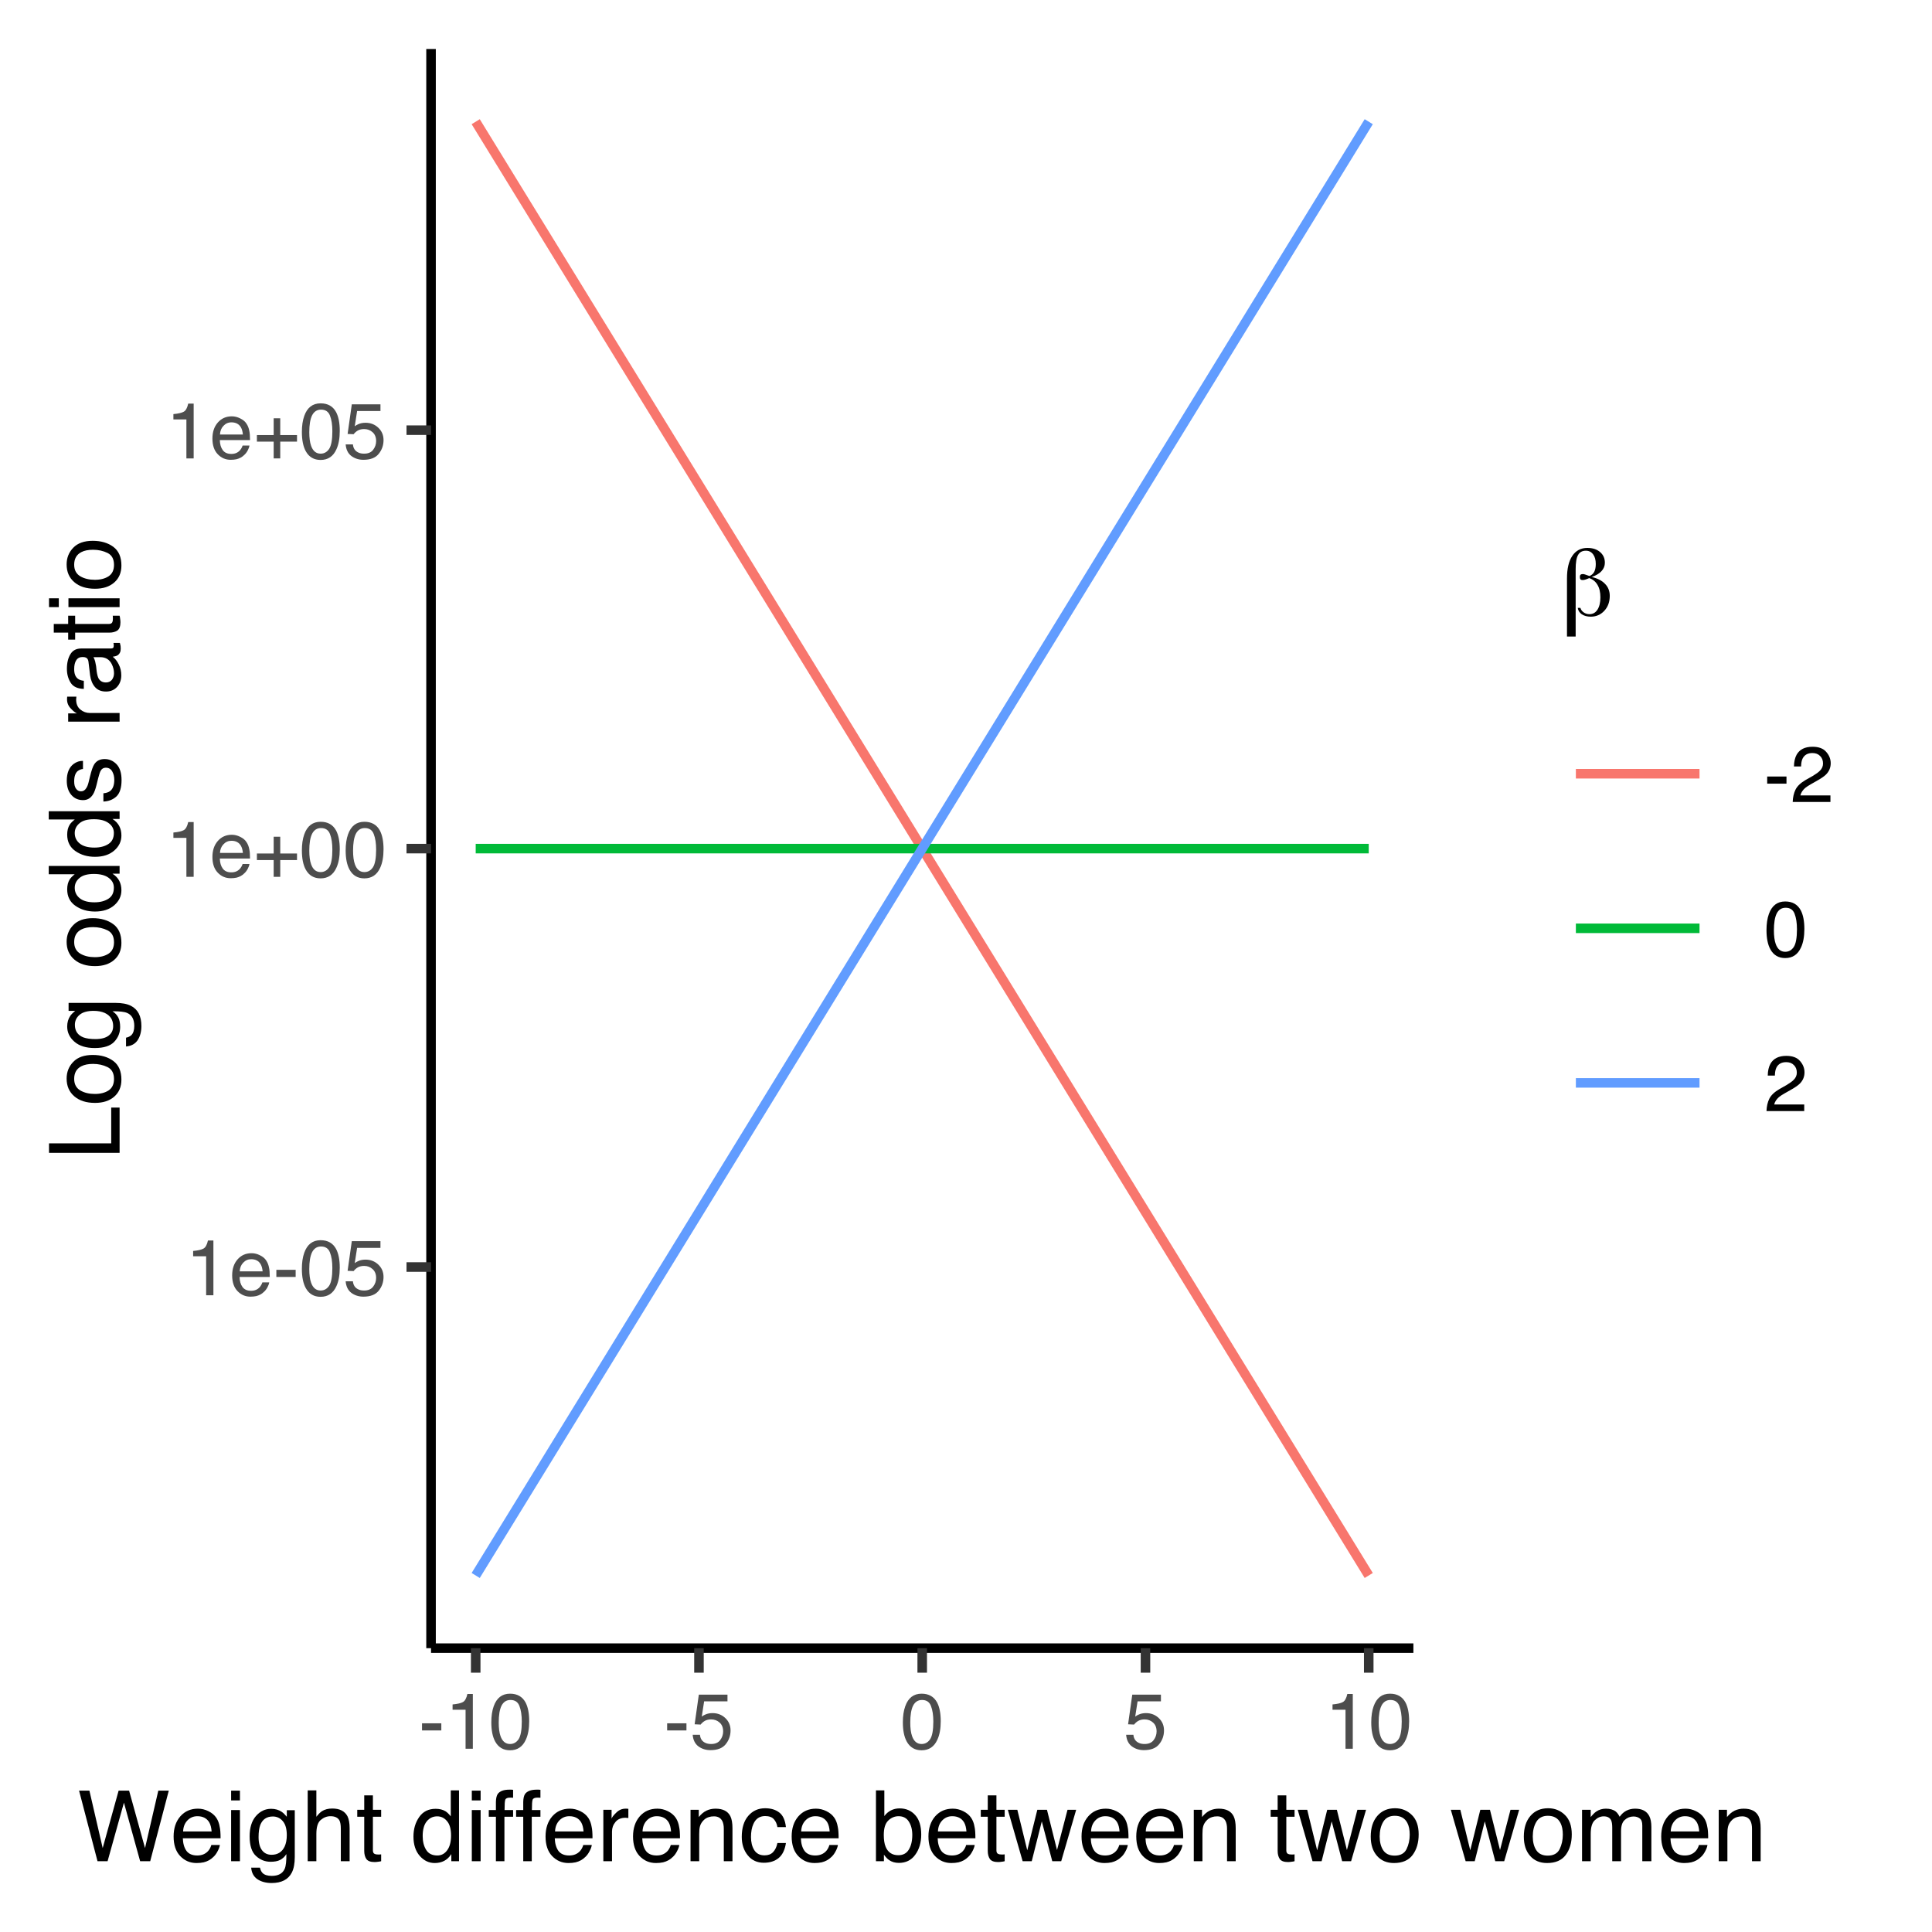
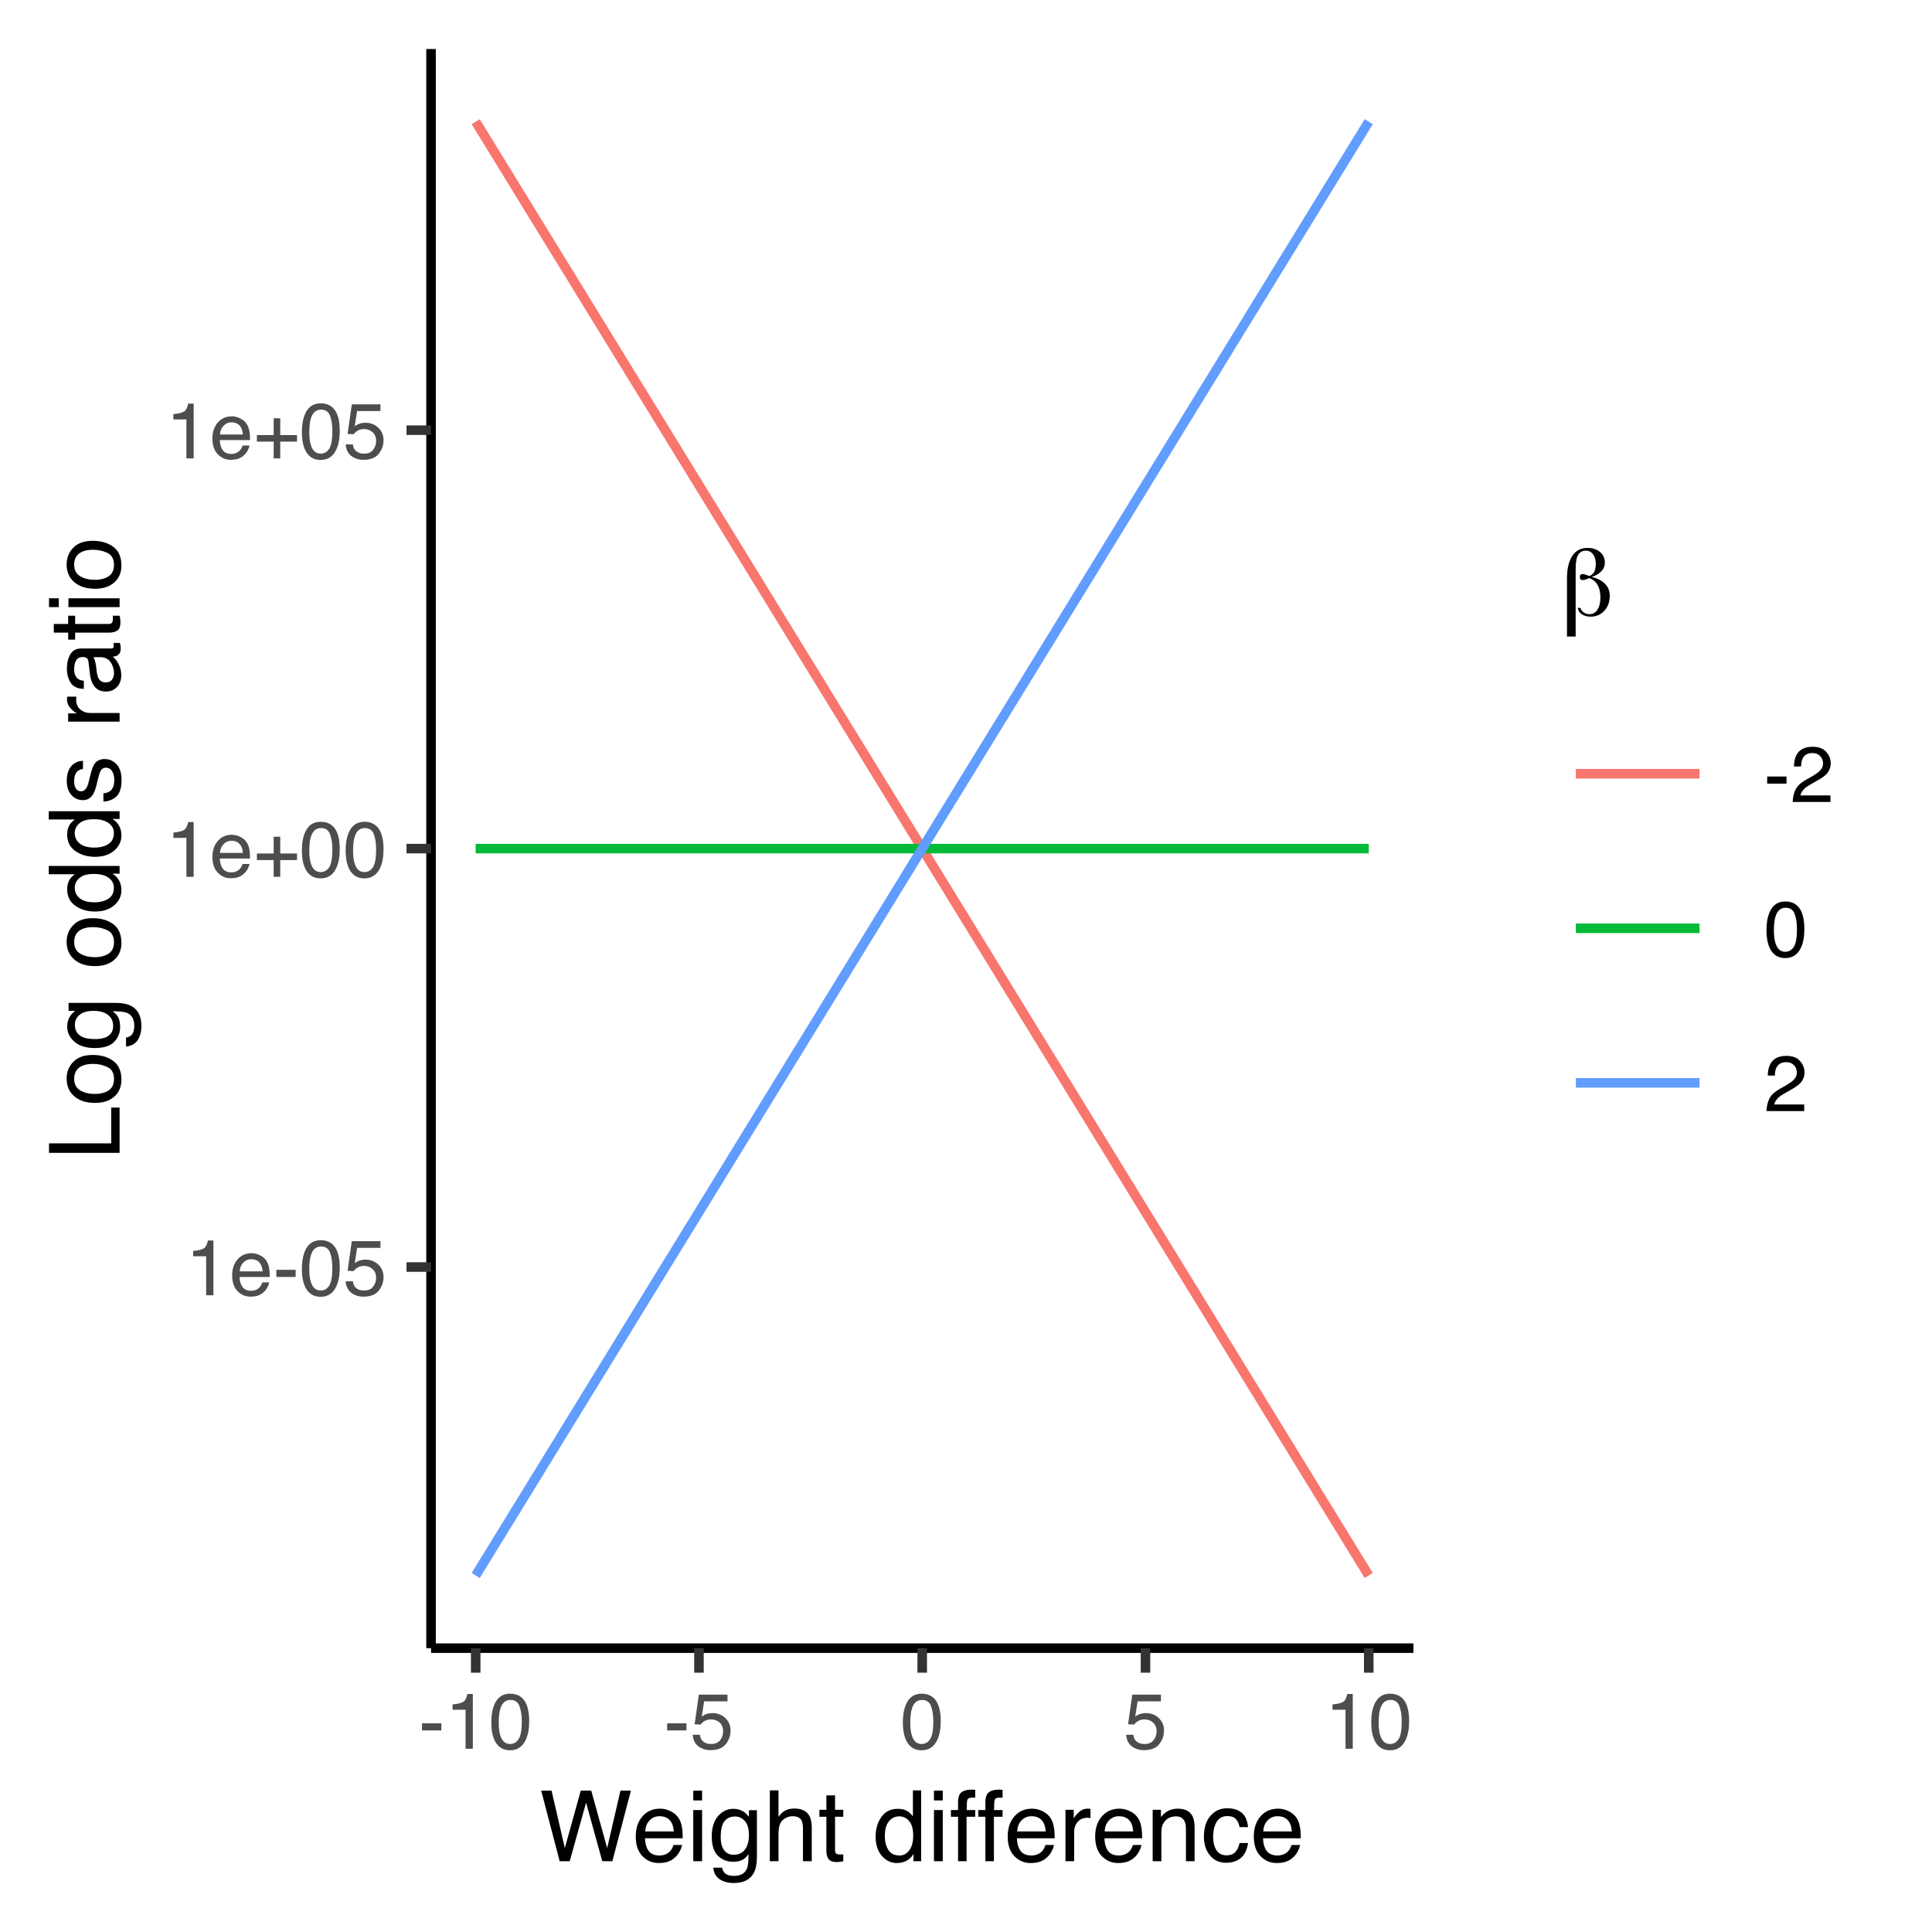
<svg xmlns="http://www.w3.org/2000/svg" xmlns:xlink="http://www.w3.org/1999/xlink" width="216pt" height="216pt" viewBox="0 0 216 216" version="1.1">
  <defs>
    <g>
      <symbol overflow="visible" id="glyph0-0">
        <path style="stroke:none;" d="M 0.281 0 L 0.281 -6.312 L 5.297 -6.312 L 5.297 0 Z M 4.5 -0.797 L 4.5 -5.516 L 1.078 -5.516 L 1.078 -0.797 Z M 4.5 -0.797 " />
      </symbol>
      <symbol overflow="visible" id="glyph0-1">
        <path style="stroke:none;" d="M 0.844 -4.359 L 0.844 -4.953 C 1.395 -5.004 1.781 -5.094 2 -5.219 C 2.227 -5.344 2.395 -5.645 2.5 -6.125 L 3.109 -6.125 L 3.109 0 L 2.297 0 L 2.297 -4.359 Z M 0.844 -4.359 " />
      </symbol>
      <symbol overflow="visible" id="glyph0-2">
        <path style="stroke:none;" d="M 2.484 -4.703 C 2.805 -4.703 3.117 -4.625 3.422 -4.469 C 3.734 -4.32 3.969 -4.125 4.125 -3.875 C 4.281 -3.645 4.383 -3.375 4.438 -3.062 C 4.488 -2.852 4.516 -2.516 4.516 -2.047 L 1.141 -2.047 C 1.148 -1.586 1.258 -1.211 1.469 -0.922 C 1.676 -0.641 1.992 -0.5 2.422 -0.5 C 2.828 -0.5 3.148 -0.633 3.391 -0.906 C 3.523 -1.062 3.625 -1.238 3.688 -1.438 L 4.453 -1.438 C 4.43 -1.27 4.363 -1.082 4.25 -0.875 C 4.133 -0.664 4.004 -0.5 3.859 -0.375 C 3.629 -0.145 3.344 0.008 3 0.094 C 2.812 0.133 2.598 0.156 2.359 0.156 C 1.785 0.156 1.301 -0.051 0.906 -0.469 C 0.508 -0.883 0.312 -1.469 0.312 -2.219 C 0.312 -2.945 0.508 -3.539 0.906 -4 C 1.312 -4.469 1.836 -4.703 2.484 -4.703 Z M 3.719 -2.672 C 3.688 -3.004 3.613 -3.27 3.5 -3.469 C 3.281 -3.844 2.926 -4.031 2.438 -4.031 C 2.082 -4.031 1.785 -3.898 1.547 -3.641 C 1.305 -3.391 1.176 -3.066 1.156 -2.672 Z M 2.406 -4.719 Z M 2.406 -4.719 " />
      </symbol>
      <symbol overflow="visible" id="glyph0-3">
        <path style="stroke:none;" d="M 0.359 -2.844 L 2.516 -2.844 L 2.516 -2.047 L 0.359 -2.047 Z M 0.359 -2.844 " />
      </symbol>
      <symbol overflow="visible" id="glyph0-4">
        <path style="stroke:none;" d="M 2.375 -6.156 C 3.176 -6.156 3.754 -5.828 4.109 -5.172 C 4.379 -4.66 4.516 -3.961 4.516 -3.078 C 4.516 -2.242 4.391 -1.555 4.141 -1.016 C 3.785 -0.223 3.195 0.172 2.375 0.172 C 1.633 0.172 1.082 -0.148 0.719 -0.797 C 0.426 -1.328 0.281 -2.047 0.281 -2.953 C 0.281 -3.648 0.367 -4.25 0.547 -4.75 C 0.879 -5.688 1.488 -6.156 2.375 -6.156 Z M 2.375 -0.531 C 2.77 -0.531 3.086 -0.707 3.328 -1.062 C 3.566 -1.426 3.688 -2.086 3.688 -3.047 C 3.688 -3.754 3.598 -4.332 3.422 -4.781 C 3.254 -5.227 2.922 -5.453 2.422 -5.453 C 1.973 -5.453 1.641 -5.238 1.422 -4.812 C 1.211 -4.383 1.109 -3.754 1.109 -2.922 C 1.109 -2.297 1.176 -1.789 1.312 -1.406 C 1.52 -0.82 1.875 -0.531 2.375 -0.531 Z M 2.375 -0.531 " />
      </symbol>
      <symbol overflow="visible" id="glyph0-5">
        <path style="stroke:none;" d="M 1.094 -1.562 C 1.133 -1.125 1.336 -0.82 1.703 -0.656 C 1.879 -0.57 2.094 -0.531 2.344 -0.531 C 2.801 -0.531 3.141 -0.676 3.359 -0.969 C 3.578 -1.258 3.688 -1.582 3.688 -1.938 C 3.688 -2.363 3.555 -2.691 3.297 -2.922 C 3.035 -3.16 2.719 -3.281 2.344 -3.281 C 2.082 -3.281 1.852 -3.227 1.656 -3.125 C 1.469 -3.02 1.305 -2.879 1.172 -2.703 L 0.5 -2.734 L 0.969 -6.047 L 4.172 -6.047 L 4.172 -5.297 L 1.562 -5.297 L 1.297 -3.594 C 1.43 -3.695 1.566 -3.773 1.703 -3.828 C 1.93 -3.93 2.195 -3.984 2.5 -3.984 C 3.062 -3.984 3.535 -3.801 3.922 -3.438 C 4.316 -3.07 4.516 -2.609 4.516 -2.047 C 4.516 -1.461 4.332 -0.945 3.969 -0.5 C 3.613 -0.062 3.047 0.156 2.266 0.156 C 1.754 0.156 1.305 0.016 0.922 -0.266 C 0.547 -0.547 0.332 -0.977 0.281 -1.562 Z M 1.094 -1.562 " />
      </symbol>
      <symbol overflow="visible" id="glyph0-6">
        <path style="stroke:none;" d="M 0.391 -1.875 L 0.391 -2.609 L 2.266 -2.609 L 2.266 -4.484 L 3 -4.484 L 3 -2.609 L 4.875 -2.609 L 4.875 -1.875 L 3 -1.875 L 3 0 L 2.266 0 L 2.266 -1.875 Z M 0.391 -1.875 " />
      </symbol>
      <symbol overflow="visible" id="glyph0-7">
        <path style="stroke:none;" d="M 0.281 0 C 0.301 -0.531 0.406 -0.988 0.594 -1.375 C 0.789 -1.77 1.164 -2.129 1.719 -2.453 L 2.547 -2.922 C 2.91 -3.141 3.164 -3.328 3.312 -3.484 C 3.551 -3.711 3.672 -3.984 3.672 -4.297 C 3.672 -4.648 3.562 -4.93 3.344 -5.141 C 3.133 -5.359 2.848 -5.469 2.484 -5.469 C 1.961 -5.469 1.598 -5.266 1.391 -4.859 C 1.285 -4.648 1.227 -4.352 1.219 -3.969 L 0.422 -3.969 C 0.43 -4.5 0.531 -4.938 0.719 -5.281 C 1.051 -5.875 1.645 -6.172 2.5 -6.172 C 3.195 -6.172 3.707 -5.977 4.031 -5.594 C 4.363 -5.219 4.531 -4.797 4.531 -4.328 C 4.531 -3.836 4.352 -3.414 4 -3.062 C 3.801 -2.863 3.441 -2.617 2.922 -2.328 L 2.344 -2 C 2.062 -1.844 1.836 -1.695 1.672 -1.562 C 1.391 -1.312 1.211 -1.035 1.141 -0.734 L 4.5 -0.734 L 4.5 0 Z M 0.281 0 " />
      </symbol>
      <symbol overflow="visible" id="glyph1-0">
        <path style="stroke:none;" d="M 0.359 0 L 0.359 -7.891 L 6.625 -7.891 L 6.625 0 Z M 5.625 -0.984 L 5.625 -6.906 L 1.344 -6.906 L 1.344 -0.984 Z M 5.625 -0.984 " />
      </symbol>
      <symbol overflow="visible" id="glyph1-1">
        <path style="stroke:none;" d="M 1.359 -7.891 L 2.844 -1.469 L 4.625 -7.891 L 5.797 -7.891 L 7.578 -1.469 L 9.062 -7.891 L 10.234 -7.891 L 8.156 0 L 7.031 0 L 5.219 -6.547 L 3.391 0 L 2.266 0 L 0.203 -7.891 Z M 1.359 -7.891 " />
      </symbol>
      <symbol overflow="visible" id="glyph1-2">
        <path style="stroke:none;" d="M 3.109 -5.875 C 3.516 -5.875 3.906 -5.781 4.281 -5.594 C 4.664 -5.406 4.961 -5.156 5.172 -4.844 C 5.359 -4.562 5.484 -4.223 5.547 -3.828 C 5.609 -3.566 5.641 -3.145 5.641 -2.562 L 1.422 -2.562 C 1.441 -1.977 1.578 -1.508 1.828 -1.156 C 2.086 -0.812 2.488 -0.641 3.031 -0.641 C 3.539 -0.641 3.945 -0.805 4.25 -1.141 C 4.414 -1.328 4.535 -1.551 4.609 -1.812 L 5.562 -1.812 C 5.531 -1.594 5.441 -1.352 5.297 -1.094 C 5.16 -0.832 5.004 -0.625 4.828 -0.469 C 4.535 -0.176 4.176 0.02 3.75 0.125 C 3.508 0.176 3.242 0.203 2.953 0.203 C 2.234 0.203 1.625 -0.055 1.125 -0.578 C 0.633 -1.098 0.391 -1.828 0.391 -2.766 C 0.391 -3.691 0.641 -4.441 1.141 -5.016 C 1.641 -5.586 2.297 -5.875 3.109 -5.875 Z M 4.641 -3.328 C 4.609 -3.754 4.52 -4.094 4.375 -4.344 C 4.102 -4.801 3.66 -5.031 3.047 -5.031 C 2.598 -5.031 2.223 -4.867 1.922 -4.547 C 1.629 -4.234 1.473 -3.828 1.453 -3.328 Z M 3.016 -5.891 Z M 3.016 -5.891 " />
      </symbol>
      <symbol overflow="visible" id="glyph1-3">
        <path style="stroke:none;" d="M 0.703 -5.719 L 1.688 -5.719 L 1.688 0 L 0.703 0 Z M 0.703 -7.891 L 1.688 -7.891 L 1.688 -6.797 L 0.703 -6.797 Z M 0.703 -7.891 " />
      </symbol>
      <symbol overflow="visible" id="glyph1-4">
        <path style="stroke:none;" d="M 2.734 -5.859 C 3.191 -5.859 3.586 -5.742 3.922 -5.516 C 4.098 -5.391 4.285 -5.207 4.484 -4.969 L 4.484 -5.703 L 5.375 -5.703 L 5.375 -0.469 C 5.375 0.258 5.266 0.836 5.047 1.266 C 4.648 2.047 3.895 2.438 2.781 2.438 C 2.156 2.438 1.629 2.297 1.203 2.016 C 0.785 1.734 0.551 1.301 0.5 0.719 L 1.484 0.719 C 1.535 0.969 1.629 1.164 1.766 1.312 C 1.984 1.531 2.328 1.641 2.797 1.641 C 3.535 1.641 4.02 1.375 4.25 0.844 C 4.383 0.539 4.445 -0.004 4.438 -0.797 C 4.25 -0.504 4.016 -0.285 3.734 -0.141 C 3.461 -0.004 3.109 0.062 2.672 0.062 C 2.047 0.062 1.5 -0.156 1.031 -0.594 C 0.562 -1.031 0.328 -1.758 0.328 -2.781 C 0.328 -3.75 0.562 -4.504 1.031 -5.047 C 1.5 -5.586 2.066 -5.859 2.734 -5.859 Z M 4.484 -2.906 C 4.484 -3.613 4.332 -4.141 4.031 -4.484 C 3.738 -4.828 3.367 -5 2.922 -5 C 2.234 -5 1.766 -4.68 1.516 -4.047 C 1.391 -3.703 1.328 -3.254 1.328 -2.703 C 1.328 -2.055 1.457 -1.562 1.719 -1.219 C 1.977 -0.883 2.332 -0.719 2.781 -0.719 C 3.469 -0.719 3.957 -1.031 4.25 -1.656 C 4.406 -2.008 4.484 -2.426 4.484 -2.906 Z M 2.859 -5.891 Z M 2.859 -5.891 " />
      </symbol>
      <symbol overflow="visible" id="glyph1-5">
        <path style="stroke:none;" d="M 0.703 -7.922 L 1.672 -7.922 L 1.672 -4.969 C 1.898 -5.258 2.109 -5.469 2.297 -5.594 C 2.609 -5.789 2.992 -5.891 3.453 -5.891 C 4.285 -5.891 4.852 -5.598 5.156 -5.016 C 5.312 -4.691 5.391 -4.25 5.391 -3.688 L 5.391 0 L 4.406 0 L 4.406 -3.625 C 4.406 -4.051 4.352 -4.363 4.25 -4.562 C 4.07 -4.875 3.738 -5.031 3.25 -5.031 C 2.852 -5.031 2.488 -4.891 2.156 -4.609 C 1.832 -4.336 1.672 -3.816 1.672 -3.047 L 1.672 0 L 0.703 0 Z M 0.703 -7.922 " />
      </symbol>
      <symbol overflow="visible" id="glyph1-6">
        <path style="stroke:none;" d="M 0.906 -7.359 L 1.875 -7.359 L 1.875 -5.75 L 2.797 -5.75 L 2.797 -4.969 L 1.875 -4.969 L 1.875 -1.203 C 1.875 -1.004 1.941 -0.875 2.078 -0.812 C 2.16 -0.77 2.285 -0.75 2.453 -0.75 C 2.504 -0.75 2.555 -0.75 2.609 -0.75 C 2.66 -0.75 2.723 -0.754 2.797 -0.766 L 2.797 0 C 2.68 0.031 2.562 0.051 2.438 0.062 C 2.32 0.082 2.195 0.094 2.062 0.094 C 1.613 0.094 1.305 -0.02 1.141 -0.25 C 0.984 -0.488 0.906 -0.789 0.906 -1.156 L 0.906 -4.969 L 0.125 -4.969 L 0.125 -5.75 L 0.906 -5.75 Z M 0.906 -7.359 " />
      </symbol>
      <symbol overflow="visible" id="glyph1-7">
        <path style="stroke:none;" d="" />
      </symbol>
      <symbol overflow="visible" id="glyph1-8">
        <path style="stroke:none;" d="M 1.328 -2.812 C 1.328 -2.195 1.457 -1.68 1.719 -1.266 C 1.977 -0.848 2.395 -0.641 2.969 -0.641 C 3.414 -0.641 3.781 -0.832 4.062 -1.219 C 4.352 -1.602 4.5 -2.156 4.5 -2.875 C 4.5 -3.602 4.348 -4.141 4.047 -4.484 C 3.754 -4.836 3.391 -5.016 2.953 -5.016 C 2.473 -5.016 2.082 -4.828 1.781 -4.453 C 1.477 -4.078 1.328 -3.531 1.328 -2.812 Z M 2.781 -5.859 C 3.219 -5.859 3.586 -5.766 3.891 -5.578 C 4.055 -5.473 4.25 -5.285 4.469 -5.016 L 4.469 -7.922 L 5.391 -7.922 L 5.391 0 L 4.531 0 L 4.531 -0.797 C 4.301 -0.441 4.031 -0.188 3.719 -0.031 C 3.414 0.125 3.066 0.203 2.672 0.203 C 2.023 0.203 1.469 -0.062 1 -0.594 C 0.531 -1.133 0.297 -1.852 0.297 -2.75 C 0.297 -3.594 0.508 -4.32 0.938 -4.938 C 1.363 -5.551 1.977 -5.859 2.781 -5.859 Z M 2.781 -5.859 " />
      </symbol>
      <symbol overflow="visible" id="glyph1-9">
        <path style="stroke:none;" d="M 0.953 -6.625 C 0.961 -7.031 1.031 -7.328 1.156 -7.516 C 1.383 -7.836 1.82 -8 2.469 -8 C 2.531 -8 2.594 -8 2.656 -8 C 2.719 -8 2.789 -7.992 2.875 -7.984 L 2.875 -7.094 C 2.77 -7.102 2.695 -7.109 2.656 -7.109 C 2.613 -7.109 2.57 -7.109 2.531 -7.109 C 2.238 -7.109 2.062 -7.031 2 -6.875 C 1.945 -6.727 1.922 -6.344 1.922 -5.719 L 2.875 -5.719 L 2.875 -4.969 L 1.906 -4.969 L 1.906 0 L 0.953 0 L 0.953 -4.969 L 0.156 -4.969 L 0.156 -5.719 L 0.953 -5.719 Z M 0.953 -6.625 " />
      </symbol>
      <symbol overflow="visible" id="glyph1-10">
        <path style="stroke:none;" d="M 0.734 -5.75 L 1.656 -5.75 L 1.656 -4.766 C 1.727 -4.953 1.91 -5.18 2.203 -5.453 C 2.492 -5.734 2.832 -5.875 3.219 -5.875 C 3.238 -5.875 3.27 -5.875 3.312 -5.875 C 3.352 -5.875 3.426 -5.867 3.531 -5.859 L 3.531 -4.828 C 3.477 -4.836 3.426 -4.844 3.375 -4.844 C 3.32 -4.852 3.27 -4.859 3.219 -4.859 C 2.727 -4.859 2.352 -4.703 2.094 -4.391 C 1.832 -4.078 1.703 -3.719 1.703 -3.312 L 1.703 0 L 0.734 0 Z M 0.734 -5.75 " />
      </symbol>
      <symbol overflow="visible" id="glyph1-11">
        <path style="stroke:none;" d="M 0.703 -5.75 L 1.625 -5.75 L 1.625 -4.938 C 1.895 -5.27 2.18 -5.508 2.484 -5.656 C 2.797 -5.801 3.133 -5.875 3.5 -5.875 C 4.32 -5.875 4.875 -5.594 5.156 -5.031 C 5.312 -4.719 5.391 -4.27 5.391 -3.688 L 5.391 0 L 4.422 0 L 4.422 -3.625 C 4.422 -3.977 4.367 -4.258 4.266 -4.469 C 4.086 -4.832 3.773 -5.016 3.328 -5.016 C 3.098 -5.016 2.91 -4.988 2.766 -4.938 C 2.492 -4.863 2.258 -4.707 2.062 -4.469 C 1.906 -4.281 1.801 -4.082 1.75 -3.875 C 1.695 -3.676 1.672 -3.391 1.672 -3.016 L 1.672 0 L 0.703 0 Z M 2.984 -5.891 Z M 2.984 -5.891 " />
      </symbol>
      <symbol overflow="visible" id="glyph1-12">
        <path style="stroke:none;" d="M 2.922 -5.922 C 3.578 -5.922 4.109 -5.758 4.516 -5.438 C 4.922 -5.125 5.164 -4.582 5.25 -3.812 L 4.297 -3.812 C 4.242 -4.164 4.113 -4.457 3.906 -4.688 C 3.707 -4.926 3.379 -5.047 2.922 -5.047 C 2.305 -5.047 1.867 -4.75 1.609 -4.156 C 1.43 -3.758 1.344 -3.273 1.344 -2.703 C 1.344 -2.129 1.461 -1.645 1.703 -1.25 C 1.953 -0.852 2.336 -0.656 2.859 -0.656 C 3.266 -0.656 3.582 -0.773 3.812 -1.016 C 4.051 -1.266 4.211 -1.602 4.297 -2.031 L 5.25 -2.031 C 5.133 -1.27 4.863 -0.711 4.438 -0.359 C 4.008 -0.004 3.457 0.172 2.781 0.172 C 2.031 0.172 1.43 -0.102 0.984 -0.656 C 0.535 -1.207 0.312 -1.895 0.312 -2.719 C 0.312 -3.727 0.555 -4.516 1.047 -5.078 C 1.535 -5.641 2.16 -5.922 2.922 -5.922 Z M 2.781 -5.891 Z M 2.781 -5.891 " />
      </symbol>
-       <symbol overflow="visible" id="glyph1-13">
-         <path style="stroke:none;" d="M 0.641 -7.922 L 1.578 -7.922 L 1.578 -5.047 C 1.785 -5.328 2.035 -5.539 2.328 -5.688 C 2.617 -5.832 2.938 -5.906 3.281 -5.906 C 4 -5.906 4.582 -5.656 5.031 -5.156 C 5.477 -4.664 5.703 -3.941 5.703 -2.984 C 5.703 -2.078 5.477 -1.32 5.031 -0.719 C 4.594 -0.113 3.984 0.188 3.203 0.188 C 2.766 0.188 2.395 0.078 2.094 -0.141 C 1.914 -0.266 1.727 -0.461 1.531 -0.734 L 1.531 0 L 0.641 0 Z M 3.141 -0.672 C 3.672 -0.672 4.062 -0.879 4.312 -1.297 C 4.57 -1.711 4.703 -2.258 4.703 -2.938 C 4.703 -3.539 4.57 -4.039 4.312 -4.438 C 4.062 -4.832 3.68 -5.031 3.172 -5.031 C 2.734 -5.031 2.348 -4.867 2.016 -4.547 C 1.68 -4.223 1.516 -3.688 1.516 -2.938 C 1.516 -2.395 1.582 -1.957 1.719 -1.625 C 1.977 -0.988 2.453 -0.672 3.141 -0.672 Z M 3.141 -0.672 " />
-       </symbol>
-       <symbol overflow="visible" id="glyph1-14">
-         <path style="stroke:none;" d="M 1.156 -5.75 L 2.266 -1.219 L 3.391 -5.75 L 4.469 -5.75 L 5.594 -1.25 L 6.766 -5.75 L 7.734 -5.75 L 6.062 0 L 5.062 0 L 3.891 -4.453 L 2.766 0 L 1.75 0 L 0.094 -5.75 Z M 1.156 -5.75 " />
-       </symbol>
-       <symbol overflow="visible" id="glyph1-15">
-         <path style="stroke:none;" d="M 2.984 -0.625 C 3.629 -0.625 4.07 -0.863 4.312 -1.344 C 4.551 -1.832 4.672 -2.375 4.672 -2.969 C 4.672 -3.508 4.582 -3.945 4.406 -4.281 C 4.133 -4.812 3.664 -5.078 3 -5.078 C 2.406 -5.078 1.973 -4.848 1.703 -4.391 C 1.441 -3.941 1.312 -3.398 1.312 -2.766 C 1.312 -2.148 1.441 -1.641 1.703 -1.234 C 1.973 -0.828 2.398 -0.625 2.984 -0.625 Z M 3.031 -5.922 C 3.77 -5.922 4.395 -5.672 4.906 -5.172 C 5.414 -4.68 5.672 -3.957 5.672 -3 C 5.672 -2.07 5.445 -1.305 5 -0.703 C 4.551 -0.098 3.852 0.203 2.906 0.203 C 2.113 0.203 1.484 -0.062 1.016 -0.594 C 0.547 -1.125 0.312 -1.844 0.312 -2.75 C 0.312 -3.719 0.555 -4.488 1.047 -5.062 C 1.535 -5.633 2.195 -5.922 3.031 -5.922 Z M 3 -5.891 Z M 3 -5.891 " />
-       </symbol>
-       <symbol overflow="visible" id="glyph1-16">
-         <path style="stroke:none;" d="M 0.703 -5.75 L 1.672 -5.75 L 1.672 -4.938 C 1.898 -5.219 2.102 -5.422 2.281 -5.547 C 2.602 -5.766 2.969 -5.875 3.375 -5.875 C 3.832 -5.875 4.203 -5.766 4.484 -5.547 C 4.641 -5.41 4.781 -5.219 4.906 -4.969 C 5.125 -5.281 5.379 -5.508 5.672 -5.656 C 5.961 -5.801 6.285 -5.875 6.641 -5.875 C 7.41 -5.875 7.938 -5.598 8.219 -5.047 C 8.375 -4.742 8.453 -4.336 8.453 -3.828 L 8.453 0 L 7.438 0 L 7.438 -4 C 7.438 -4.383 7.344 -4.645 7.156 -4.781 C 6.969 -4.926 6.734 -5 6.453 -5 C 6.078 -5 5.75 -4.867 5.469 -4.609 C 5.195 -4.359 5.062 -3.938 5.062 -3.344 L 5.062 0 L 4.078 0 L 4.078 -3.75 C 4.078 -4.145 4.031 -4.43 3.938 -4.609 C 3.789 -4.879 3.52 -5.016 3.125 -5.016 C 2.758 -5.016 2.426 -4.867 2.125 -4.578 C 1.82 -4.297 1.672 -3.785 1.672 -3.047 L 1.672 0 L 0.703 0 Z M 0.703 -5.75 " />
-       </symbol>
      <symbol overflow="visible" id="glyph2-0">
        <path style="stroke:none;" d="M 0 -0.359 L -7.891 -0.359 L -7.891 -6.625 L 0 -6.625 Z M -0.984 -5.625 L -6.906 -5.625 L -6.906 -1.344 L -0.984 -1.344 Z M -0.984 -5.625 " />
      </symbol>
      <symbol overflow="visible" id="glyph2-1">
        <path style="stroke:none;" d="M -7.891 -0.844 L -7.891 -1.906 L -0.938 -1.906 L -0.938 -5.906 L 0 -5.906 L 0 -0.844 Z M -7.891 -0.844 " />
      </symbol>
      <symbol overflow="visible" id="glyph2-2">
        <path style="stroke:none;" d="M -0.625 -2.984 C -0.625 -3.629 -0.863 -4.07 -1.344 -4.312 C -1.832 -4.551 -2.375 -4.672 -2.969 -4.672 C -3.508 -4.672 -3.945 -4.582 -4.281 -4.406 C -4.812 -4.133 -5.078 -3.664 -5.078 -3 C -5.078 -2.406 -4.848 -1.973 -4.391 -1.703 C -3.941 -1.441 -3.398 -1.312 -2.766 -1.312 C -2.148 -1.312 -1.641 -1.441 -1.234 -1.703 C -0.828 -1.973 -0.625 -2.398 -0.625 -2.984 Z M -5.922 -3.031 C -5.922 -3.77 -5.672 -4.395 -5.172 -4.906 C -4.68 -5.414 -3.957 -5.672 -3 -5.672 C -2.07 -5.672 -1.305 -5.445 -0.703 -5 C -0.098 -4.551 0.203 -3.852 0.203 -2.906 C 0.203 -2.113 -0.062 -1.484 -0.594 -1.016 C -1.125 -0.547 -1.844 -0.312 -2.75 -0.312 C -3.719 -0.312 -4.488 -0.555 -5.062 -1.047 C -5.633 -1.535 -5.922 -2.195 -5.922 -3.031 Z M -5.891 -3 Z M -5.891 -3 " />
      </symbol>
      <symbol overflow="visible" id="glyph2-3">
        <path style="stroke:none;" d="M -5.859 -2.734 C -5.859 -3.191 -5.742 -3.586 -5.516 -3.922 C -5.391 -4.098 -5.207 -4.285 -4.969 -4.484 L -5.703 -4.484 L -5.703 -5.375 L -0.469 -5.375 C 0.258 -5.375 0.836 -5.266 1.266 -5.047 C 2.047 -4.648 2.438 -3.895 2.438 -2.781 C 2.438 -2.156 2.297 -1.629 2.016 -1.203 C 1.734 -0.785 1.301 -0.551 0.719 -0.5 L 0.719 -1.484 C 0.969 -1.535 1.164 -1.629 1.312 -1.766 C 1.531 -1.984 1.641 -2.328 1.641 -2.797 C 1.641 -3.535 1.375 -4.02 0.844 -4.25 C 0.539 -4.383 -0.004 -4.445 -0.797 -4.438 C -0.504 -4.25 -0.285 -4.016 -0.141 -3.734 C -0.004 -3.461 0.062 -3.109 0.062 -2.672 C 0.062 -2.047 -0.156 -1.5 -0.594 -1.031 C -1.031 -0.562 -1.758 -0.328 -2.781 -0.328 C -3.75 -0.328 -4.504 -0.562 -5.047 -1.031 C -5.586 -1.5 -5.859 -2.066 -5.859 -2.734 Z M -2.906 -4.484 C -3.613 -4.484 -4.141 -4.332 -4.484 -4.031 C -4.828 -3.738 -5 -3.367 -5 -2.922 C -5 -2.234 -4.68 -1.766 -4.047 -1.516 C -3.703 -1.391 -3.254 -1.328 -2.703 -1.328 C -2.055 -1.328 -1.562 -1.457 -1.219 -1.719 C -0.883 -1.977 -0.719 -2.332 -0.719 -2.781 C -0.719 -3.469 -1.031 -3.957 -1.656 -4.25 C -2.008 -4.406 -2.426 -4.484 -2.906 -4.484 Z M -5.891 -2.859 Z M -5.891 -2.859 " />
      </symbol>
      <symbol overflow="visible" id="glyph2-4">
        <path style="stroke:none;" d="" />
      </symbol>
      <symbol overflow="visible" id="glyph2-5">
        <path style="stroke:none;" d="M -2.812 -1.328 C -2.195 -1.328 -1.68 -1.457 -1.266 -1.719 C -0.848 -1.977 -0.641 -2.395 -0.641 -2.969 C -0.641 -3.414 -0.832 -3.781 -1.219 -4.062 C -1.602 -4.352 -2.156 -4.5 -2.875 -4.5 C -3.602 -4.5 -4.141 -4.348 -4.484 -4.047 C -4.836 -3.754 -5.016 -3.391 -5.016 -2.953 C -5.016 -2.473 -4.828 -2.082 -4.453 -1.781 C -4.078 -1.477 -3.531 -1.328 -2.812 -1.328 Z M -5.859 -2.781 C -5.859 -3.219 -5.766 -3.586 -5.578 -3.891 C -5.473 -4.055 -5.285 -4.25 -5.016 -4.469 L -7.922 -4.469 L -7.922 -5.391 L 0 -5.391 L 0 -4.531 L -0.797 -4.531 C -0.441 -4.301 -0.188 -4.031 -0.031 -3.719 C 0.125 -3.414 0.203 -3.066 0.203 -2.672 C 0.203 -2.023 -0.062 -1.469 -0.594 -1 C -1.133 -0.531 -1.852 -0.297 -2.75 -0.297 C -3.594 -0.297 -4.32 -0.508 -4.938 -0.938 C -5.551 -1.363 -5.859 -1.977 -5.859 -2.781 Z M -5.859 -2.781 " />
      </symbol>
      <symbol overflow="visible" id="glyph2-6">
        <path style="stroke:none;" d="M -1.812 -1.281 C -1.488 -1.312 -1.238 -1.395 -1.062 -1.531 C -0.75 -1.77 -0.594 -2.191 -0.594 -2.797 C -0.594 -3.148 -0.672 -3.461 -0.828 -3.734 C -0.984 -4.004 -1.223 -4.141 -1.547 -4.141 C -1.797 -4.141 -1.984 -4.031 -2.109 -3.812 C -2.191 -3.676 -2.285 -3.398 -2.391 -2.984 L -2.578 -2.219 C -2.703 -1.727 -2.836 -1.367 -2.984 -1.141 C -3.254 -0.723 -3.617 -0.516 -4.078 -0.516 C -4.617 -0.516 -5.055 -0.707 -5.391 -1.094 C -5.734 -1.488 -5.906 -2.02 -5.906 -2.688 C -5.906 -3.551 -5.648 -4.176 -5.141 -4.562 C -4.816 -4.801 -4.469 -4.914 -4.094 -4.906 L -4.094 -4 C -4.312 -3.977 -4.508 -3.898 -4.688 -3.766 C -4.945 -3.547 -5.078 -3.16 -5.078 -2.609 C -5.078 -2.242 -5.004 -1.969 -4.859 -1.781 C -4.723 -1.594 -4.539 -1.5 -4.312 -1.5 C -4.062 -1.5 -3.863 -1.625 -3.719 -1.875 C -3.625 -2.008 -3.539 -2.219 -3.469 -2.5 L -3.312 -3.141 C -3.145 -3.836 -2.984 -4.301 -2.828 -4.531 C -2.578 -4.914 -2.191 -5.109 -1.672 -5.109 C -1.148 -5.109 -0.703 -4.91 -0.328 -4.516 C 0.035 -4.129 0.219 -3.539 0.219 -2.75 C 0.219 -1.895 0.023 -1.285 -0.359 -0.922 C -0.754 -0.566 -1.238 -0.379 -1.812 -0.359 Z M -5.891 -2.719 Z M -5.891 -2.719 " />
      </symbol>
      <symbol overflow="visible" id="glyph2-7">
        <path style="stroke:none;" d="M -5.75 -0.734 L -5.75 -1.656 L -4.766 -1.656 C -4.953 -1.727 -5.18 -1.91 -5.453 -2.203 C -5.734 -2.492 -5.875 -2.832 -5.875 -3.219 C -5.875 -3.238 -5.875 -3.27 -5.875 -3.312 C -5.875 -3.352 -5.867 -3.426 -5.859 -3.531 L -4.828 -3.531 C -4.836 -3.477 -4.844 -3.426 -4.844 -3.375 C -4.852 -3.32 -4.859 -3.27 -4.859 -3.219 C -4.859 -2.727 -4.703 -2.352 -4.391 -2.094 C -4.078 -1.832 -3.719 -1.703 -3.312 -1.703 L 0 -1.703 L 0 -0.734 Z M -5.75 -0.734 " />
      </symbol>
      <symbol overflow="visible" id="glyph2-8">
        <path style="stroke:none;" d="M -1.531 -1.453 C -1.25 -1.453 -1.023 -1.551 -0.859 -1.75 C -0.703 -1.957 -0.625 -2.203 -0.625 -2.484 C -0.625 -2.816 -0.703 -3.145 -0.859 -3.469 C -1.117 -4.008 -1.551 -4.281 -2.156 -4.281 L -2.922 -4.281 C -2.848 -4.156 -2.785 -4 -2.734 -3.812 C -2.691 -3.633 -2.656 -3.453 -2.625 -3.266 L -2.562 -2.688 C -2.508 -2.332 -2.438 -2.066 -2.344 -1.891 C -2.164 -1.598 -1.895 -1.453 -1.531 -1.453 Z M -3.484 -3.797 C -3.516 -4.016 -3.609 -4.16 -3.766 -4.234 C -3.848 -4.273 -3.973 -4.297 -4.141 -4.297 C -4.461 -4.297 -4.695 -4.176 -4.844 -3.938 C -5 -3.707 -5.078 -3.375 -5.078 -2.938 C -5.078 -2.438 -4.941 -2.082 -4.672 -1.875 C -4.516 -1.75 -4.289 -1.672 -4 -1.641 L -4 -0.734 C -4.707 -0.754 -5.195 -0.984 -5.469 -1.422 C -5.75 -1.867 -5.891 -2.383 -5.891 -2.969 C -5.891 -3.645 -5.758 -4.191 -5.5 -4.609 C -5.25 -5.035 -4.848 -5.25 -4.297 -5.25 L -0.984 -5.25 C -0.891 -5.25 -0.812 -5.266 -0.75 -5.297 C -0.688 -5.336 -0.656 -5.426 -0.656 -5.562 C -0.656 -5.602 -0.656 -5.648 -0.656 -5.703 C -0.664 -5.766 -0.676 -5.82 -0.688 -5.875 L 0.031 -5.875 C 0.07 -5.727 0.098 -5.613 0.109 -5.531 C 0.117 -5.457 0.125 -5.352 0.125 -5.219 C 0.125 -4.883 0.004 -4.641 -0.234 -4.484 C -0.359 -4.41 -0.535 -4.359 -0.766 -4.328 C -0.504 -4.129 -0.281 -3.844 -0.094 -3.469 C 0.094 -3.102 0.188 -2.695 0.188 -2.25 C 0.188 -1.719 0.023 -1.281 -0.297 -0.938 C -0.617 -0.602 -1.023 -0.438 -1.516 -0.438 C -2.047 -0.438 -2.457 -0.602 -2.75 -0.938 C -3.039 -1.27 -3.223 -1.707 -3.297 -2.25 Z M -5.891 -2.984 Z M -5.891 -2.984 " />
      </symbol>
      <symbol overflow="visible" id="glyph2-9">
        <path style="stroke:none;" d="M -7.359 -0.906 L -7.359 -1.875 L -5.75 -1.875 L -5.75 -2.797 L -4.969 -2.797 L -4.969 -1.875 L -1.203 -1.875 C -1.004 -1.875 -0.875 -1.941 -0.812 -2.078 C -0.77 -2.16 -0.75 -2.285 -0.75 -2.453 C -0.75 -2.504 -0.75 -2.555 -0.75 -2.609 C -0.75 -2.66 -0.754 -2.723 -0.766 -2.797 L 0 -2.797 C 0.031 -2.68 0.051 -2.562 0.062 -2.438 C 0.082 -2.32 0.094 -2.195 0.094 -2.062 C 0.094 -1.613 -0.02 -1.305 -0.25 -1.141 C -0.488 -0.984 -0.789 -0.906 -1.156 -0.906 L -4.969 -0.906 L -4.969 -0.125 L -5.75 -0.125 L -5.75 -0.906 Z M -7.359 -0.906 " />
      </symbol>
      <symbol overflow="visible" id="glyph2-10">
        <path style="stroke:none;" d="M -5.719 -0.703 L -5.719 -1.688 L 0 -1.688 L 0 -0.703 Z M -7.891 -0.703 L -7.891 -1.688 L -6.797 -1.688 L -6.797 -0.703 Z M -7.891 -0.703 " />
      </symbol>
      <symbol overflow="visible" id="glyph3-0">
        <path style="stroke:none;" d="M 0.547 1.938 L 0.547 -7.75 L 6.047 -7.75 L 6.047 1.938 Z M 1.172 1.328 L 5.438 1.328 L 5.438 -7.141 L 1.172 -7.141 Z M 1.172 1.328 " />
      </symbol>
      <symbol overflow="visible" id="glyph3-1">
        <path style="stroke:none;" d="M 2.234 -0.875 C 2.285 -0.676 2.406 -0.508 2.594 -0.375 C 2.781 -0.238 3 -0.172 3.25 -0.172 C 3.625 -0.172 3.922 -0.336 4.141 -0.672 C 4.359 -1.016 4.469 -1.473 4.469 -2.047 C 4.469 -2.629 4.359 -3.098 4.141 -3.453 C 3.93 -3.816 3.625 -4.066 3.219 -4.203 C 3.188 -4.191 3.148 -4.176 3.109 -4.156 C 2.836 -4.039 2.629 -3.984 2.484 -3.984 C 2.379 -3.984 2.301 -4.008 2.25 -4.062 C 2.195 -4.125 2.172 -4.211 2.172 -4.328 C 2.172 -4.441 2.195 -4.523 2.25 -4.578 C 2.312 -4.629 2.398 -4.656 2.516 -4.656 C 2.617 -4.656 2.816 -4.598 3.109 -4.484 C 3.172 -4.461 3.219 -4.445 3.25 -4.438 C 3.488 -4.531 3.664 -4.688 3.781 -4.906 C 3.895 -5.133 3.953 -5.426 3.953 -5.781 C 3.953 -6.238 3.852 -6.598 3.656 -6.859 C 3.457 -7.129 3.188 -7.266 2.844 -7.266 C 2.438 -7.266 2.145 -7.102 1.969 -6.781 C 1.789 -6.469 1.703 -5.938 1.703 -5.188 L 1.703 2.328 L 0.734 2.328 L 0.734 -4.156 C 0.734 -5.25 0.93 -6.094 1.328 -6.688 C 1.723 -7.281 2.285 -7.578 3.016 -7.578 C 3.598 -7.578 4.066 -7.426 4.422 -7.125 C 4.785 -6.82 4.969 -6.422 4.969 -5.922 C 4.969 -5.566 4.844 -5.254 4.594 -4.984 C 4.344 -4.711 3.977 -4.492 3.5 -4.328 C 4.164 -4.172 4.664 -3.91 5 -3.547 C 5.344 -3.191 5.516 -2.75 5.516 -2.219 C 5.516 -1.539 5.312 -0.984 4.906 -0.547 C 4.5 -0.109 3.992 0.109 3.391 0.109 C 2.992 0.109 2.66 0.02 2.391 -0.156 C 2.129 -0.344 1.977 -0.582 1.938 -0.875 Z M 2.234 -0.875 " />
      </symbol>
    </g>
    <clipPath id="clip1">
      <path d="M 48.191 5.48 L 158.02 5.48 L 158.02 184.27 L 48.191 184.27 Z M 48.191 5.48 " />
    </clipPath>
  </defs>
-   <g id="surface4088">
+   <g id="surface134">
    <rect x="0" y="0" width="216" height="216" style="fill:rgb(100%,100%,100%);fill-opacity:1;stroke:none;" />
    <rect x="0" y="0" width="216" height="216" style="fill:rgb(100%,100%,100%);fill-opacity:1;stroke:none;" />
    <path style="fill:none;stroke-width:1.067;stroke-linecap:round;stroke-linejoin:round;stroke:rgb(100%,100%,100%);stroke-opacity:1;stroke-miterlimit:10;" d="M 0 216 L 216 216 L 216 0 L 0 0 Z M 0 216 " />
    <g clip-path="url(#clip1)" clip-rule="nonzero">
      <path style=" stroke:none;fill-rule:nonzero;fill:rgb(100%,100%,100%);fill-opacity:1;" d="M 48.191 184.266 L 158.02 184.266 L 158.02 5.477 L 48.191 5.477 Z M 48.191 184.266 " />
    </g>
    <path style="fill:none;stroke-width:1.067;stroke-linecap:butt;stroke-linejoin:round;stroke:rgb(97.255%,46.275%,42.745%);stroke-opacity:1;stroke-miterlimit:10;" d="M 53.184 13.605 L 58.176 21.734 L 63.168 29.859 L 68.16 37.988 L 78.145 54.238 L 83.137 62.367 L 88.129 70.492 L 93.121 78.621 L 98.113 86.746 L 103.105 94.875 L 113.09 111.125 L 118.082 119.254 L 123.074 127.379 L 128.066 135.508 L 133.059 143.633 L 138.051 151.762 L 143.043 159.887 L 148.035 168.016 L 153.027 176.141 " />
    <path style="fill:none;stroke-width:1.067;stroke-linecap:butt;stroke-linejoin:round;stroke:rgb(0%,72.941%,21.961%);stroke-opacity:1;stroke-miterlimit:10;" d="M 53.184 94.875 L 153.027 94.875 " />
    <path style="fill:none;stroke-width:1.067;stroke-linecap:butt;stroke-linejoin:round;stroke:rgb(38.039%,61.176%,100%);stroke-opacity:1;stroke-miterlimit:10;" d="M 53.184 176.141 L 58.176 168.016 L 63.168 159.887 L 68.16 151.762 L 73.152 143.633 L 78.145 135.508 L 83.137 127.379 L 88.129 119.254 L 93.121 111.125 L 103.105 94.875 L 108.098 86.746 L 113.09 78.621 L 118.082 70.492 L 123.074 62.367 L 128.066 54.238 L 138.051 37.988 L 143.043 29.859 L 148.035 21.734 L 153.027 13.605 " />
    <path style="fill:none;stroke-width:1.067;stroke-linecap:butt;stroke-linejoin:round;stroke:rgb(0%,0%,0%);stroke-opacity:1;stroke-miterlimit:10;" d="M 48.191 184.266 L 48.191 5.48 " />
    <g style="fill:rgb(30.196%,30.196%,30.196%);fill-opacity:1;">
      <use xlink:href="#glyph0-1" x="20.75" y="144.812" />
      <use xlink:href="#glyph0-2" x="25.644" y="144.812" />
      <use xlink:href="#glyph0-3" x="30.538" y="144.812" />
      <use xlink:href="#glyph0-4" x="33.469" y="144.812" />
      <use xlink:href="#glyph0-5" x="38.363" y="144.812" />
    </g>
    <g style="fill:rgb(30.196%,30.196%,30.196%);fill-opacity:1;">
      <use xlink:href="#glyph0-1" x="18.543" y="98.031" />
      <use xlink:href="#glyph0-2" x="23.437" y="98.031" />
      <use xlink:href="#glyph0-6" x="28.331" y="98.031" />
      <use xlink:href="#glyph0-4" x="33.47" y="98.031" />
      <use xlink:href="#glyph0-4" x="38.364" y="98.031" />
    </g>
    <g style="fill:rgb(30.196%,30.196%,30.196%);fill-opacity:1;">
      <use xlink:href="#glyph0-1" x="18.543" y="51.25" />
      <use xlink:href="#glyph0-2" x="23.437" y="51.25" />
      <use xlink:href="#glyph0-6" x="28.331" y="51.25" />
      <use xlink:href="#glyph0-4" x="33.47" y="51.25" />
      <use xlink:href="#glyph0-5" x="38.364" y="51.25" />
    </g>
    <path style="fill:none;stroke-width:1.067;stroke-linecap:butt;stroke-linejoin:round;stroke:rgb(20%,20%,20%);stroke-opacity:1;stroke-miterlimit:10;" d="M 45.449 141.656 L 48.191 141.656 " />
    <path style="fill:none;stroke-width:1.067;stroke-linecap:butt;stroke-linejoin:round;stroke:rgb(20%,20%,20%);stroke-opacity:1;stroke-miterlimit:10;" d="M 45.449 94.875 L 48.191 94.875 " />
    <path style="fill:none;stroke-width:1.067;stroke-linecap:butt;stroke-linejoin:round;stroke:rgb(20%,20%,20%);stroke-opacity:1;stroke-miterlimit:10;" d="M 45.449 48.094 L 48.191 48.094 " />
    <path style="fill:none;stroke-width:1.067;stroke-linecap:butt;stroke-linejoin:round;stroke:rgb(0%,0%,0%);stroke-opacity:1;stroke-miterlimit:10;" d="M 48.191 184.266 L 158.02 184.266 " />
    <path style="fill:none;stroke-width:1.067;stroke-linecap:butt;stroke-linejoin:round;stroke:rgb(20%,20%,20%);stroke-opacity:1;stroke-miterlimit:10;" d="M 53.184 187.008 L 53.184 184.266 " />
    <path style="fill:none;stroke-width:1.067;stroke-linecap:butt;stroke-linejoin:round;stroke:rgb(20%,20%,20%);stroke-opacity:1;stroke-miterlimit:10;" d="M 78.145 187.008 L 78.145 184.266 " />
    <path style="fill:none;stroke-width:1.067;stroke-linecap:butt;stroke-linejoin:round;stroke:rgb(20%,20%,20%);stroke-opacity:1;stroke-miterlimit:10;" d="M 103.105 187.008 L 103.105 184.266 " />
    <path style="fill:none;stroke-width:1.067;stroke-linecap:butt;stroke-linejoin:round;stroke:rgb(20%,20%,20%);stroke-opacity:1;stroke-miterlimit:10;" d="M 128.066 187.008 L 128.066 184.266 " />
    <path style="fill:none;stroke-width:1.067;stroke-linecap:butt;stroke-linejoin:round;stroke:rgb(20%,20%,20%);stroke-opacity:1;stroke-miterlimit:10;" d="M 153.027 187.008 L 153.027 184.266 " />
    <g style="fill:rgb(30.196%,30.196%,30.196%);fill-opacity:1;">
      <use xlink:href="#glyph0-3" x="46.824" y="195.512" />
      <use xlink:href="#glyph0-1" x="49.755" y="195.512" />
      <use xlink:href="#glyph0-4" x="54.649" y="195.512" />
    </g>
    <g style="fill:rgb(30.196%,30.196%,30.196%);fill-opacity:1;">
      <use xlink:href="#glyph0-3" x="74.23" y="195.512" />
      <use xlink:href="#glyph0-5" x="77.161" y="195.512" />
    </g>
    <g style="fill:rgb(30.196%,30.196%,30.196%);fill-opacity:1;">
      <use xlink:href="#glyph0-4" x="100.66" y="195.512" />
    </g>
    <g style="fill:rgb(30.196%,30.196%,30.196%);fill-opacity:1;">
      <use xlink:href="#glyph0-5" x="125.621" y="195.512" />
    </g>
    <g style="fill:rgb(30.196%,30.196%,30.196%);fill-opacity:1;">
      <use xlink:href="#glyph0-1" x="148.133" y="195.512" />
      <use xlink:href="#glyph0-4" x="153.027" y="195.512" />
    </g>
    <g style="fill:rgb(0%,0%,0%);fill-opacity:1;">
-       <use xlink:href="#glyph1-1" x="8.637" y="208.086" />
-       <use xlink:href="#glyph1-2" x="19.019" y="208.086" />
-       <use xlink:href="#glyph1-3" x="25.137" y="208.086" />
-       <use xlink:href="#glyph1-4" x="27.581" y="208.086" />
-       <use xlink:href="#glyph1-5" x="33.698" y="208.086" />
-       <use xlink:href="#glyph1-6" x="39.816" y="208.086" />
-       <use xlink:href="#glyph1-7" x="42.872" y="208.086" />
-       <use xlink:href="#glyph1-8" x="45.928" y="208.086" />
-       <use xlink:href="#glyph1-3" x="52.046" y="208.086" />
-       <use xlink:href="#glyph1-9" x="54.49" y="208.086" />
-       <use xlink:href="#glyph1-9" x="57.546" y="208.086" />
-       <use xlink:href="#glyph1-2" x="60.602" y="208.086" />
-       <use xlink:href="#glyph1-10" x="66.72" y="208.086" />
-       <use xlink:href="#glyph1-2" x="70.383" y="208.086" />
-       <use xlink:href="#glyph1-11" x="76.5" y="208.086" />
-       <use xlink:href="#glyph1-12" x="82.618" y="208.086" />
-       <use xlink:href="#glyph1-2" x="88.118" y="208.086" />
-       <use xlink:href="#glyph1-7" x="94.236" y="208.086" />
-       <use xlink:href="#glyph1-13" x="97.292" y="208.086" />
-       <use xlink:href="#glyph1-2" x="103.41" y="208.086" />
-       <use xlink:href="#glyph1-6" x="109.527" y="208.086" />
-       <use xlink:href="#glyph1-14" x="112.583" y="208.086" />
-       <use xlink:href="#glyph1-2" x="120.527" y="208.086" />
-       <use xlink:href="#glyph1-2" x="126.645" y="208.086" />
-       <use xlink:href="#glyph1-11" x="132.763" y="208.086" />
-       <use xlink:href="#glyph1-7" x="138.88" y="208.086" />
-       <use xlink:href="#glyph1-6" x="141.937" y="208.086" />
-       <use xlink:href="#glyph1-14" x="144.993" y="208.086" />
-       <use xlink:href="#glyph1-15" x="152.937" y="208.086" />
-       <use xlink:href="#glyph1-7" x="159.054" y="208.086" />
-       <use xlink:href="#glyph1-14" x="162.11" y="208.086" />
-       <use xlink:href="#glyph1-15" x="170.054" y="208.086" />
-       <use xlink:href="#glyph1-16" x="176.172" y="208.086" />
-       <use xlink:href="#glyph1-2" x="185.335" y="208.086" />
-       <use xlink:href="#glyph1-11" x="191.453" y="208.086" />
+       <use xlink:href="#glyph1-1" x="60.305" y="208.086" />
+       <use xlink:href="#glyph1-2" x="70.687" y="208.086" />
+       <use xlink:href="#glyph1-3" x="76.805" y="208.086" />
+       <use xlink:href="#glyph1-4" x="79.249" y="208.086" />
+       <use xlink:href="#glyph1-5" x="85.366" y="208.086" />
+       <use xlink:href="#glyph1-6" x="91.484" y="208.086" />
+       <use xlink:href="#glyph1-7" x="94.54" y="208.086" />
+       <use xlink:href="#glyph1-8" x="97.596" y="208.086" />
+       <use xlink:href="#glyph1-3" x="103.714" y="208.086" />
+       <use xlink:href="#glyph1-9" x="106.158" y="208.086" />
+       <use xlink:href="#glyph1-9" x="109.214" y="208.086" />
+       <use xlink:href="#glyph1-2" x="112.27" y="208.086" />
+       <use xlink:href="#glyph1-10" x="118.388" y="208.086" />
+       <use xlink:href="#glyph1-2" x="122.051" y="208.086" />
+       <use xlink:href="#glyph1-11" x="128.168" y="208.086" />
+       <use xlink:href="#glyph1-12" x="134.286" y="208.086" />
+       <use xlink:href="#glyph1-2" x="139.786" y="208.086" />
    </g>
    <g style="fill:rgb(0%,0%,0%);fill-opacity:1;">
      <use xlink:href="#glyph2-1" x="13.371" y="129.734" />
      <use xlink:href="#glyph2-2" x="13.371" y="123.617" />
      <use xlink:href="#glyph2-3" x="13.371" y="117.499" />
      <use xlink:href="#glyph2-4" x="13.371" y="111.381" />
      <use xlink:href="#glyph2-2" x="13.371" y="108.325" />
      <use xlink:href="#glyph2-5" x="13.371" y="102.208" />
      <use xlink:href="#glyph2-5" x="13.371" y="96.09" />
      <use xlink:href="#glyph2-6" x="13.371" y="89.972" />
      <use xlink:href="#glyph2-4" x="13.371" y="84.472" />
      <use xlink:href="#glyph2-7" x="13.371" y="81.416" />
      <use xlink:href="#glyph2-8" x="13.371" y="77.753" />
      <use xlink:href="#glyph2-9" x="13.371" y="71.635" />
      <use xlink:href="#glyph2-10" x="13.371" y="68.579" />
      <use xlink:href="#glyph2-2" x="13.371" y="66.135" />
    </g>
    <path style=" stroke:none;fill-rule:nonzero;fill:rgb(100%,100%,100%);fill-opacity:1;" d="M 168.977 135.184 L 210.52 135.184 L 210.52 54.562 L 168.977 54.562 Z M 168.977 135.184 " />
    <g style="fill:rgb(0%,0%,0%);fill-opacity:1;">
      <use xlink:href="#glyph3-1" x="174.457" y="68.836" />
    </g>
    <path style="fill:none;stroke-width:1.067;stroke-linecap:butt;stroke-linejoin:round;stroke:rgb(97.255%,46.275%,42.745%);stroke-opacity:1;stroke-miterlimit:10;" d="M 176.184 86.504 L 190.008 86.504 " />
    <path style="fill:none;stroke-width:1.067;stroke-linecap:butt;stroke-linejoin:round;stroke:rgb(0%,72.941%,21.961%);stroke-opacity:1;stroke-miterlimit:10;" d="M 176.184 103.785 L 190.008 103.785 " />
    <path style="fill:none;stroke-width:1.067;stroke-linecap:butt;stroke-linejoin:round;stroke:rgb(38.039%,61.176%,100%);stroke-opacity:1;stroke-miterlimit:10;" d="M 176.184 121.066 L 190.008 121.066 " />
    <g style="fill:rgb(0%,0%,0%);fill-opacity:1;">
      <use xlink:href="#glyph0-3" x="197.215" y="89.66" />
      <use xlink:href="#glyph0-7" x="200.145" y="89.66" />
    </g>
    <g style="fill:rgb(0%,0%,0%);fill-opacity:1;">
      <use xlink:href="#glyph0-4" x="197.215" y="106.941" />
    </g>
    <g style="fill:rgb(0%,0%,0%);fill-opacity:1;">
      <use xlink:href="#glyph0-7" x="197.215" y="124.219" />
    </g>
  </g>
</svg>
